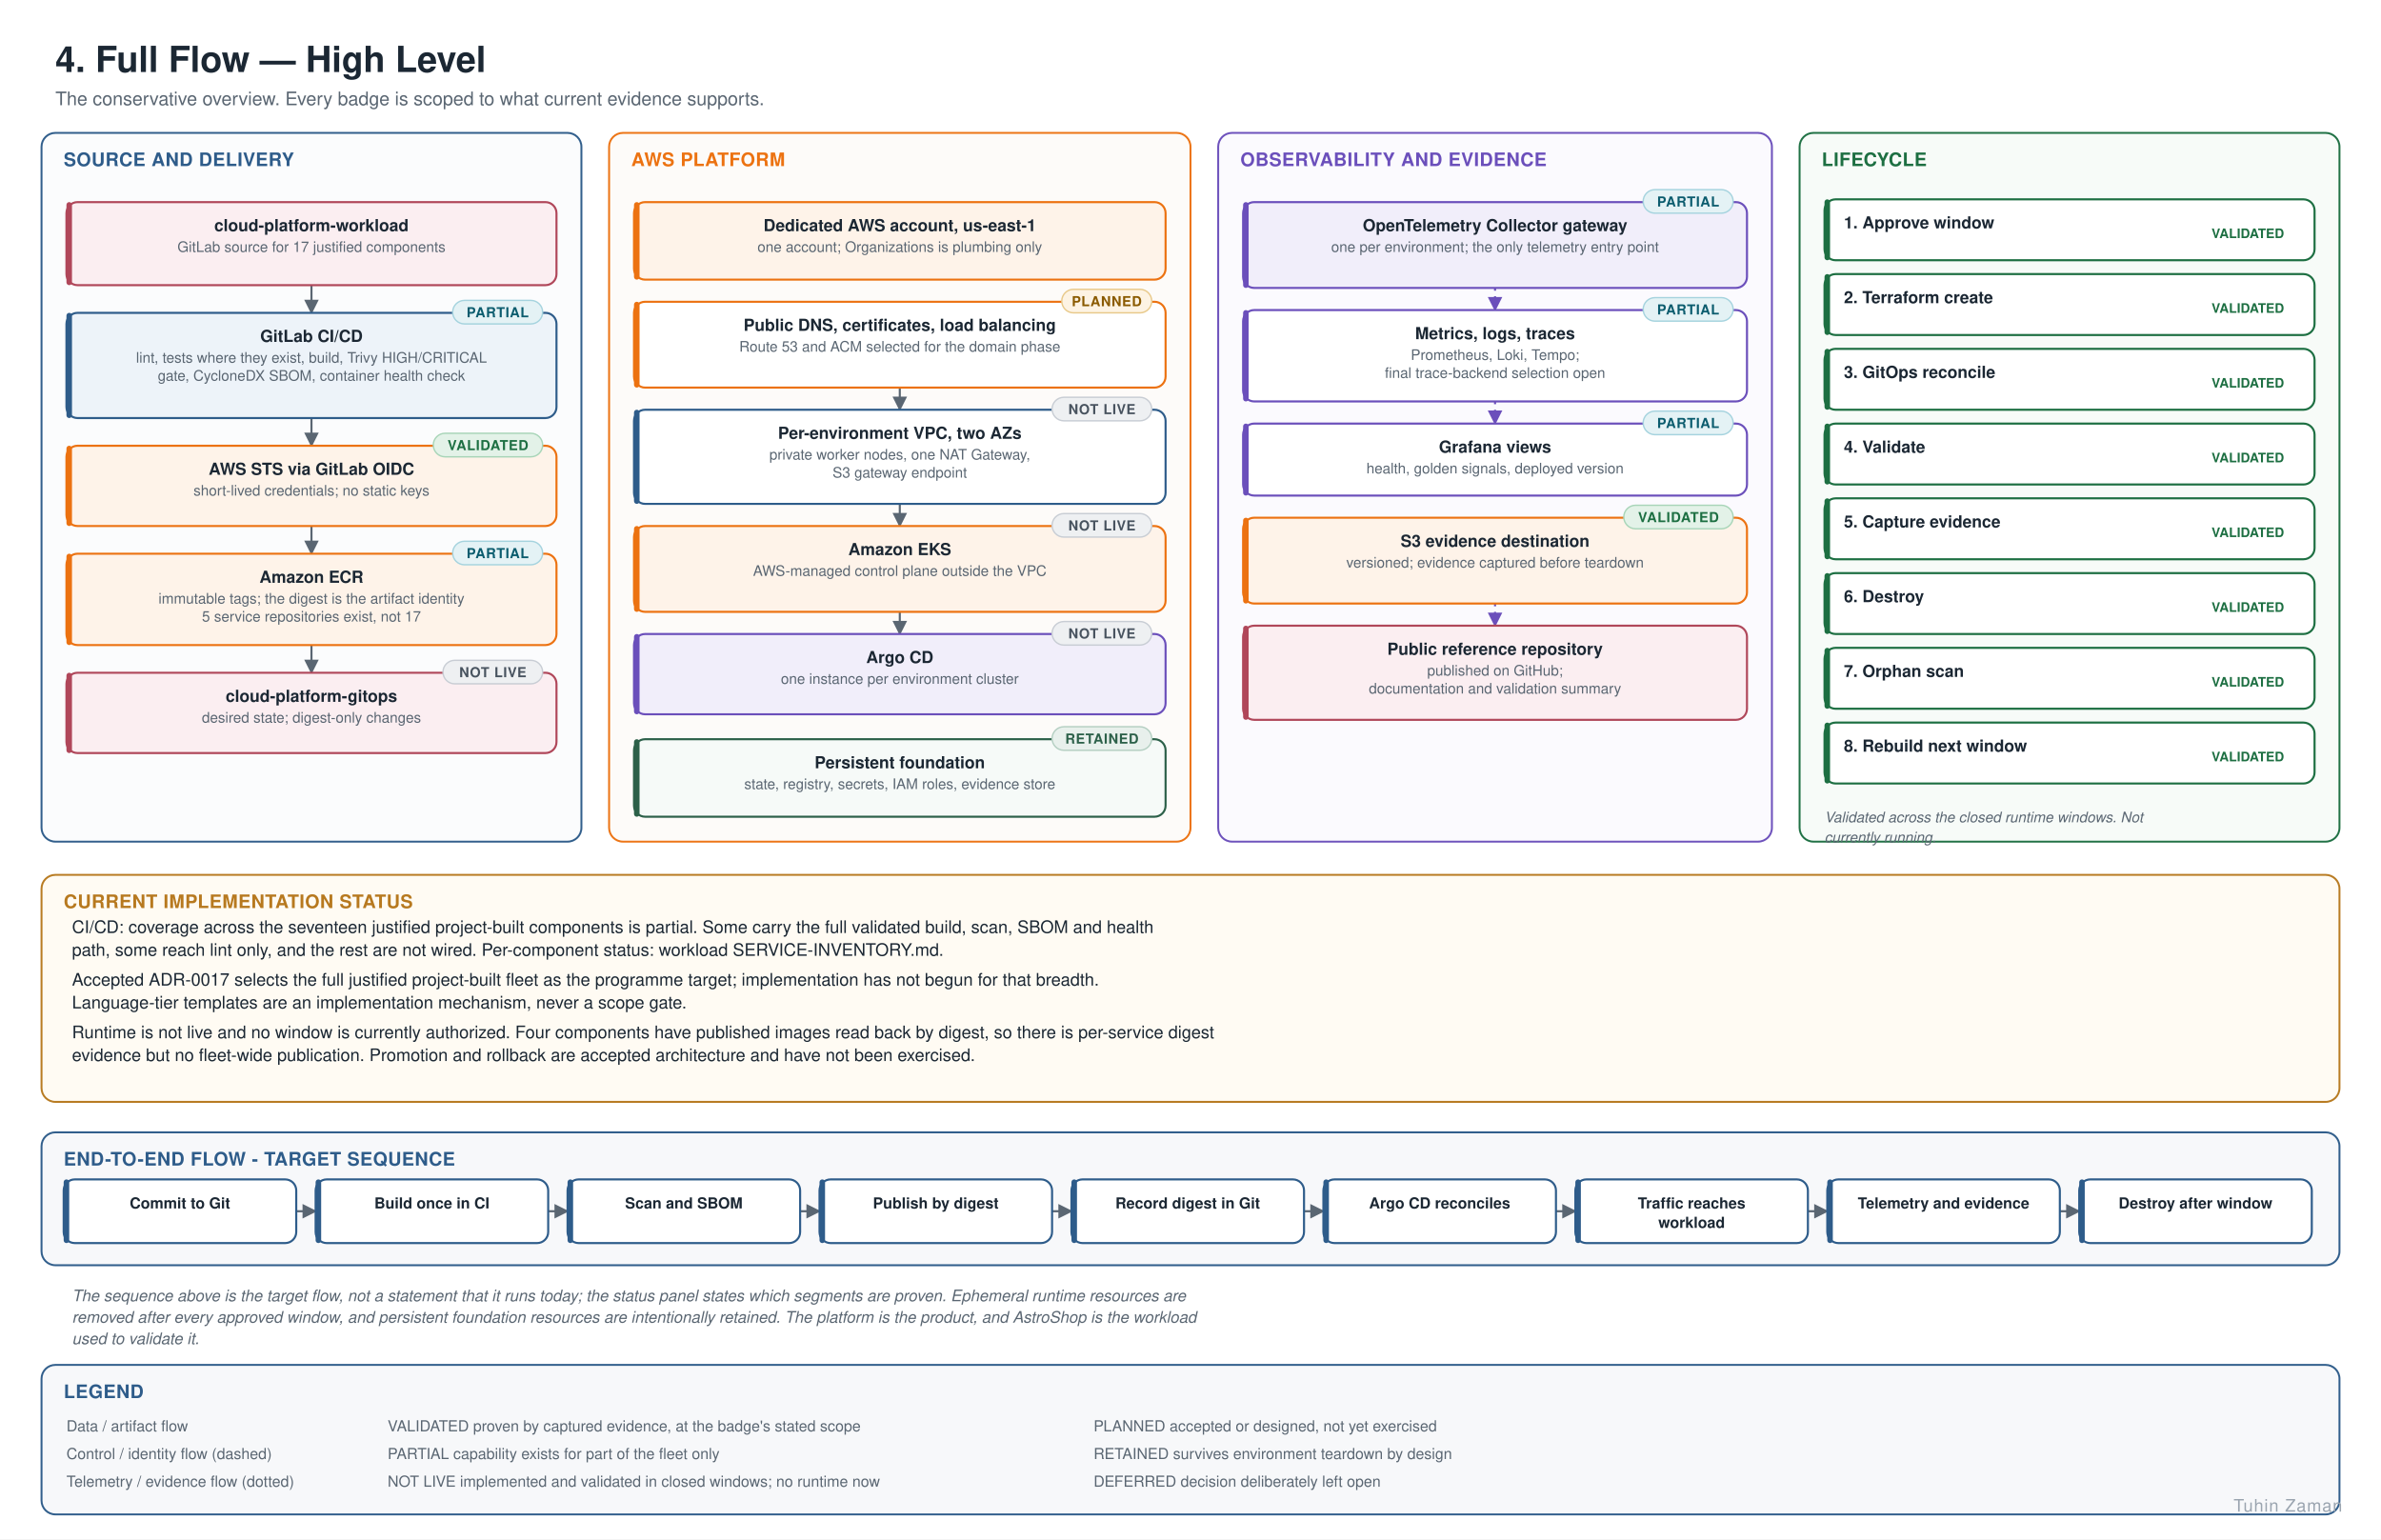
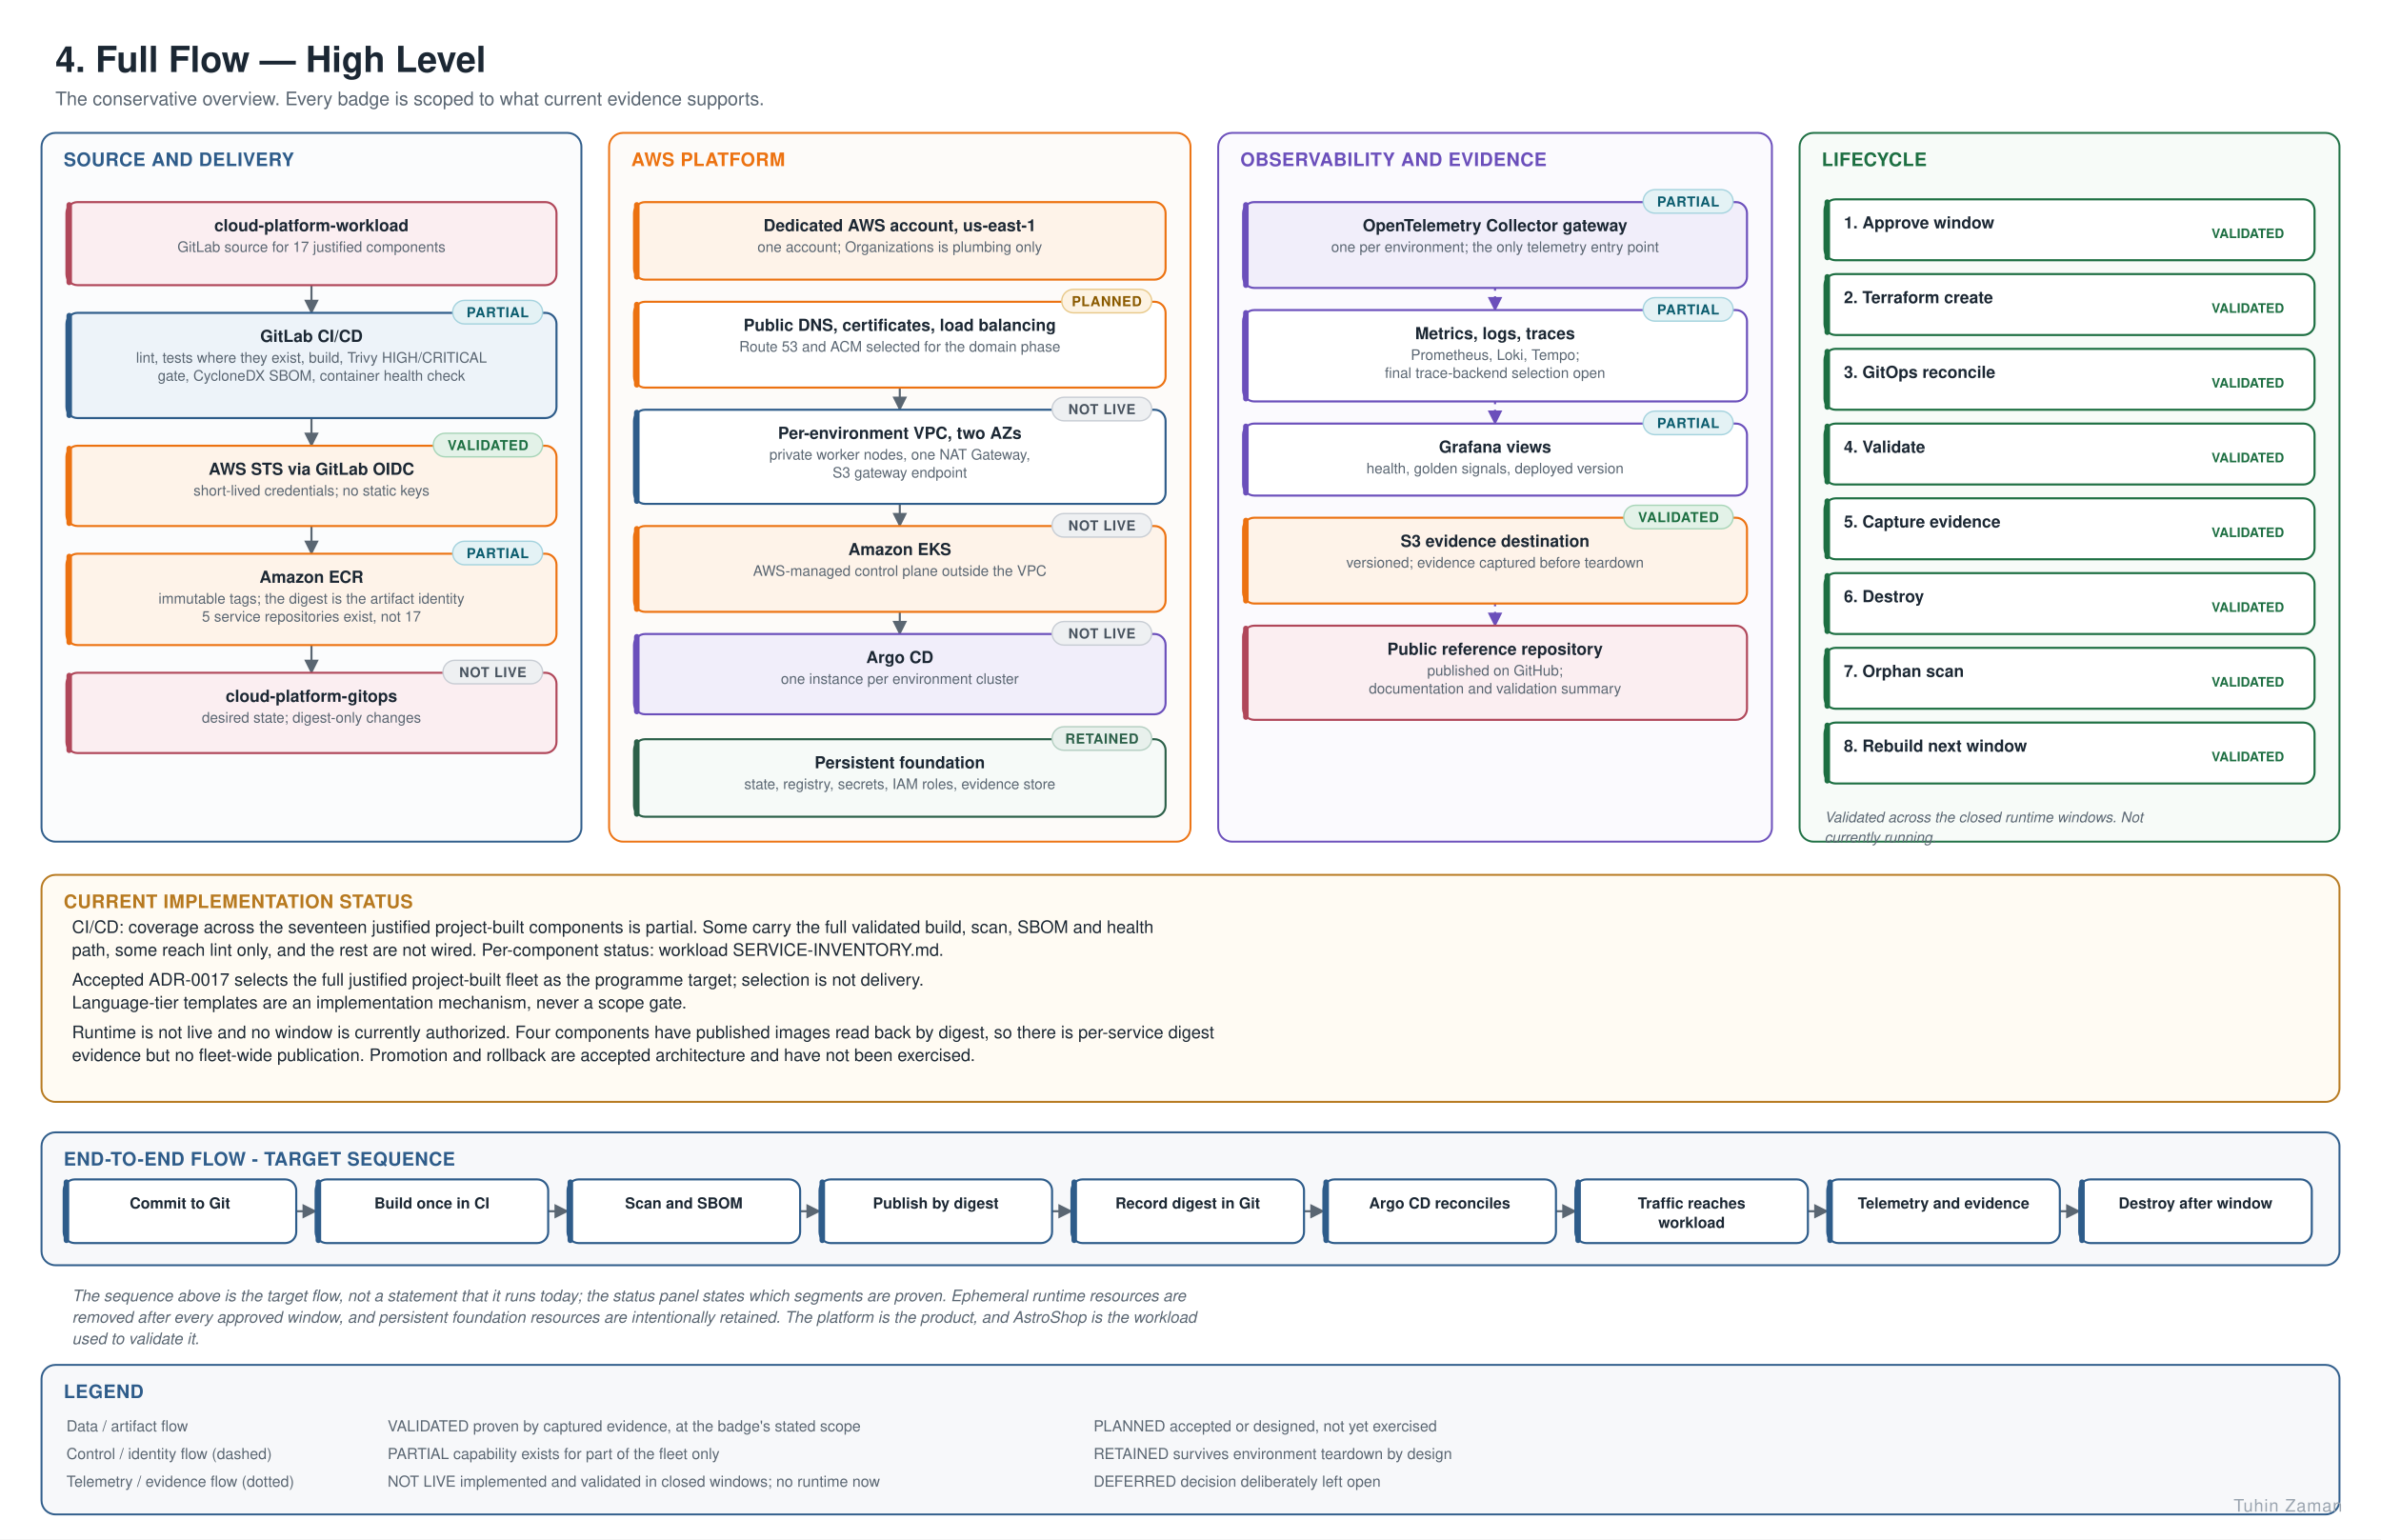
<svg xmlns="http://www.w3.org/2000/svg" width="1720" height="1112" viewBox="0 0 1720 1112" role="img" aria-label="4. Full Flow — High Level">
  <defs>
    <marker id="arw" viewBox="0 0 10 10" refX="9" refY="5" markerWidth="7" markerHeight="7" orient="auto-start-reverse">
      <path d="M 0 0 L 10 5 L 0 10 z" fill="#5A6672" />
    </marker>
    <marker id="arwl" viewBox="0 0 10 10" refX="9" refY="5" markerWidth="7" markerHeight="7" orient="auto-start-reverse">
      <path d="M 0 0 L 10 5 L 0 10 z" fill="#6B4FBB" />
    </marker>
  </defs>
  <rect width="1720" height="1112" fill="#FFFFFF" />
  <text x="40" y="52" font-family="Helvetica Neue, Helvetica, Arial, sans-serif" font-size="26" font-weight="700" fill="#1B2733">4. Full Flow — High Level</text>
  <text x="40" y="76" font-family="Helvetica Neue, Helvetica, Arial, sans-serif" font-size="13.5" fill="#5A6672">The conservative overview. Every badge is scoped to what current evidence supports.</text>
  <rect x="30" y="96" width="390" height="512" rx="10" fill="#FBFCFD" stroke="#2E5C8A" stroke-width="1.4" opacity="0.98" />
  <text x="46" y="120" font-family="Helvetica Neue, Helvetica, Arial, sans-serif" font-size="13.5" font-weight="700" fill="#2E5C8A" letter-spacing="0.3">SOURCE AND DELIVERY</text>
  <rect x="440" y="96" width="420" height="512" rx="10" fill="#FDFBF9" stroke="#EC7211" stroke-width="1.4" opacity="0.98" />
  <text x="456" y="120" font-family="Helvetica Neue, Helvetica, Arial, sans-serif" font-size="13.5" font-weight="700" fill="#EC7211" letter-spacing="0.3">AWS PLATFORM</text>
  <rect x="880" y="96" width="400" height="512" rx="10" fill="#FBFAFE" stroke="#6B4FBB" stroke-width="1.4" opacity="0.98" />
  <text x="896" y="120" font-family="Helvetica Neue, Helvetica, Arial, sans-serif" font-size="13.5" font-weight="700" fill="#6B4FBB" letter-spacing="0.3">OBSERVABILITY AND EVIDENCE</text>
  <rect x="1300" y="96" width="390" height="512" rx="10" fill="#F7FBF8" stroke="#1D6F42" stroke-width="1.4" opacity="0.98" />
  <text x="1316" y="120" font-family="Helvetica Neue, Helvetica, Arial, sans-serif" font-size="13.5" font-weight="700" fill="#1D6F42" letter-spacing="0.3">LIFECYCLE</text>
  <rect x="30" y="632" width="1660" height="164" rx="10" fill="#FFFBF3" stroke="#B7791F" stroke-width="1.4" opacity="0.98" />
  <text x="46" y="656" font-family="Helvetica Neue, Helvetica, Arial, sans-serif" font-size="13.5" font-weight="700" fill="#B7791F" letter-spacing="0.3">CURRENT IMPLEMENTATION STATUS</text>
  <rect x="30" y="818" width="1660" height="96" rx="10" fill="#F7F8FA" stroke="#2E5C8A" stroke-width="1.4" opacity="0.98" />
  <text x="46" y="842" font-family="Helvetica Neue, Helvetica, Arial, sans-serif" font-size="13.5" font-weight="700" fill="#2E5C8A" letter-spacing="0.3">END-TO-END FLOW  -  TARGET SEQUENCE</text>
  <rect x="30" y="986" width="1660" height="108" rx="10" fill="#F7F8FA" stroke="#2E5C8A" stroke-width="1.4" opacity="0.98" />
  <text x="46" y="1010" font-family="Helvetica Neue, Helvetica, Arial, sans-serif" font-size="13.5" font-weight="700" fill="#2E5C8A" letter-spacing="0.3">LEGEND</text>
  <path d="M 225.0 206.0 L 225.0 226.0" fill="none" stroke="#5A6672" stroke-width="1.5" marker-end="url(#arw)" />
  <path d="M 225.0 302.0 L 225.0 322.0" fill="none" stroke="#5A6672" stroke-width="1.5" marker-end="url(#arw)" />
  <path d="M 225.0 380.0 L 225.0 400.0" fill="none" stroke="#5A6672" stroke-width="1.5" marker-end="url(#arw)" />
  <path d="M 225.0 466.0 L 225.0 486.0" fill="none" stroke="#5A6672" stroke-width="1.5" marker-end="url(#arw)" />
  <path d="M 650.0 280.0 L 650.0 296.0" fill="none" stroke="#5A6672" stroke-width="1.5" marker-end="url(#arw)" />
  <path d="M 650.0 364.0 L 650.0 380.0" fill="none" stroke="#5A6672" stroke-width="1.5" marker-end="url(#arw)" />
  <path d="M 650.0 442.0 L 650.0 458.0" fill="none" stroke="#5A6672" stroke-width="1.5" marker-end="url(#arw)" />
  <path d="M 1080.0 208.0 L 1080.0 224.0" fill="none" stroke="#6B4FBB" stroke-width="1.5" stroke-dasharray="2 4" marker-end="url(#arwl)" />
  <path d="M 1080.0 290.0 L 1080.0 306.0" fill="none" stroke="#6B4FBB" stroke-width="1.5" stroke-dasharray="2 4" marker-end="url(#arwl)" />
  <path d="M 1080.0 436.0 L 1080.0 452.0" fill="none" stroke="#6B4FBB" stroke-width="1.5" stroke-dasharray="2 4" marker-end="url(#arwl)" />
  <path d="M 214.0 875.0 L 228.0 875.0" fill="none" stroke="#5A6672" stroke-width="1.5" marker-end="url(#arw)" />
  <path d="M 396.0 875.0 L 410.0 875.0" fill="none" stroke="#5A6672" stroke-width="1.5" marker-end="url(#arw)" />
  <path d="M 578.0 875.0 L 592.0 875.0" fill="none" stroke="#5A6672" stroke-width="1.5" marker-end="url(#arw)" />
  <path d="M 760.0 875.0 L 774.0 875.0" fill="none" stroke="#5A6672" stroke-width="1.5" marker-end="url(#arw)" />
  <path d="M 942.0 875.0 L 956.0 875.0" fill="none" stroke="#5A6672" stroke-width="1.5" marker-end="url(#arw)" />
  <path d="M 1124.0 875.0 L 1138.0 875.0" fill="none" stroke="#5A6672" stroke-width="1.5" marker-end="url(#arw)" />
  <path d="M 1306.0 875.0 L 1320.0 875.0" fill="none" stroke="#5A6672" stroke-width="1.5" marker-end="url(#arw)" />
  <path d="M 1488.0 875.0 L 1502.0 875.0" fill="none" stroke="#5A6672" stroke-width="1.5" marker-end="url(#arw)" />
  <rect x="48" y="146" width="354" height="60" rx="8" fill="#FBEEF1" stroke="#B0475A" stroke-width="1.5" />
  <rect x="48" y="146" width="4" height="60" rx="2" fill="#B0475A" />
  <text x="225.0" y="167" font-family="Helvetica Neue, Helvetica, Arial, sans-serif" font-size="12" font-weight="700" fill="#1B2733" text-anchor="middle">cloud-platform-workload</text>
  <text x="225.0" y="182" font-family="Helvetica Neue, Helvetica, Arial, sans-serif" font-size="10.5" fill="#5A6672" text-anchor="middle">GitLab source for 17 justified components</text>
  <rect x="48" y="226" width="354" height="76" rx="8" fill="#EDF3F9" stroke="#2E5C8A" stroke-width="1.5" />
  <rect x="48" y="226" width="4" height="76" rx="2" fill="#2E5C8A" />
  <text x="225.0" y="247" font-family="Helvetica Neue, Helvetica, Arial, sans-serif" font-size="12" font-weight="700" fill="#1B2733" text-anchor="middle">GitLab CI/CD</text>
  <text x="225.0" y="262" font-family="Helvetica Neue, Helvetica, Arial, sans-serif" font-size="10.5" fill="#5A6672" text-anchor="middle">lint, tests where they exist, build, Trivy HIGH/CRITICAL</text>
  <text x="225.0" y="275" font-family="Helvetica Neue, Helvetica, Arial, sans-serif" font-size="10.5" fill="#5A6672" text-anchor="middle">gate, CycloneDX SBOM, container health check</text>
  <g>
    <rect x="327.0" y="217.0" width="65.0" height="17" rx="8.5" fill="#E4F2F5" stroke="#A5D3DE" stroke-width="1" />
    <text x="359.5" y="229.2" font-family="Helvetica Neue, Helvetica, Arial, sans-serif" font-size="10" font-weight="700" fill="#0B5C6E" text-anchor="middle" letter-spacing="0.4">PARTIAL</text>
  </g>
  <rect x="48" y="322" width="354" height="58" rx="8" fill="#FEF3E9" stroke="#EC7211" stroke-width="1.5" />
  <rect x="48" y="322" width="4" height="58" rx="2" fill="#EC7211" />
  <text x="225.0" y="343" font-family="Helvetica Neue, Helvetica, Arial, sans-serif" font-size="12" font-weight="700" fill="#1B2733" text-anchor="middle">AWS STS via GitLab OIDC</text>
  <text x="225.0" y="358" font-family="Helvetica Neue, Helvetica, Arial, sans-serif" font-size="10.5" fill="#5A6672" text-anchor="middle">short-lived credentials; no static keys</text>
  <g>
    <rect x="313.0" y="313.0" width="79.0" height="17" rx="8.5" fill="#E3F2E8" stroke="#A8D5B8" stroke-width="1" />
    <text x="352.5" y="325.2" font-family="Helvetica Neue, Helvetica, Arial, sans-serif" font-size="10" font-weight="700" fill="#1D6F42" text-anchor="middle" letter-spacing="0.4">VALIDATED</text>
  </g>
  <rect x="48" y="400" width="354" height="66" rx="8" fill="#FEF3E9" stroke="#EC7211" stroke-width="1.5" />
  <rect x="48" y="400" width="4" height="66" rx="2" fill="#EC7211" />
  <text x="225.0" y="421" font-family="Helvetica Neue, Helvetica, Arial, sans-serif" font-size="12" font-weight="700" fill="#1B2733" text-anchor="middle">Amazon ECR</text>
  <text x="225.0" y="436" font-family="Helvetica Neue, Helvetica, Arial, sans-serif" font-size="10.5" fill="#5A6672" text-anchor="middle">immutable tags; the digest is the artifact identity</text>
  <text x="225.0" y="449" font-family="Helvetica Neue, Helvetica, Arial, sans-serif" font-size="10.5" fill="#5A6672" text-anchor="middle">5 service repositories exist, not 17</text>
  <g>
    <rect x="327.0" y="391.0" width="65.0" height="17" rx="8.5" fill="#E4F2F5" stroke="#A5D3DE" stroke-width="1" />
    <text x="359.5" y="403.2" font-family="Helvetica Neue, Helvetica, Arial, sans-serif" font-size="10" font-weight="700" fill="#0B5C6E" text-anchor="middle" letter-spacing="0.4">PARTIAL</text>
  </g>
  <rect x="48" y="486" width="354" height="58" rx="8" fill="#FBEEF1" stroke="#B0475A" stroke-width="1.5" />
  <rect x="48" y="486" width="4" height="58" rx="2" fill="#B0475A" />
  <text x="225.0" y="507" font-family="Helvetica Neue, Helvetica, Arial, sans-serif" font-size="12" font-weight="700" fill="#1B2733" text-anchor="middle">cloud-platform-gitops</text>
  <text x="225.0" y="522" font-family="Helvetica Neue, Helvetica, Arial, sans-serif" font-size="10.5" fill="#5A6672" text-anchor="middle">desired state; digest-only changes</text>
  <g>
    <rect x="320.0" y="477.0" width="72.0" height="17" rx="8.5" fill="#EEF0F2" stroke="#C8CDD4" stroke-width="1" />
    <text x="356.0" y="489.2" font-family="Helvetica Neue, Helvetica, Arial, sans-serif" font-size="10" font-weight="700" fill="#48535F" text-anchor="middle" letter-spacing="0.4">NOT LIVE</text>
  </g>
  <rect x="458" y="146" width="384" height="56" rx="8" fill="#FEF3E9" stroke="#EC7211" stroke-width="1.5" />
  <rect x="458" y="146" width="4" height="56" rx="2" fill="#EC7211" />
  <text x="650.0" y="167" font-family="Helvetica Neue, Helvetica, Arial, sans-serif" font-size="12" font-weight="700" fill="#1B2733" text-anchor="middle">Dedicated AWS account, us-east-1</text>
  <text x="650.0" y="182" font-family="Helvetica Neue, Helvetica, Arial, sans-serif" font-size="10.5" fill="#5A6672" text-anchor="middle">one account; Organizations is plumbing only</text>
  <rect x="458" y="218" width="384" height="62" rx="8" fill="#FFFFFF" stroke="#EC7211" stroke-width="1.5" />
  <rect x="458" y="218" width="4" height="62" rx="2" fill="#EC7211" />
  <text x="650.0" y="239" font-family="Helvetica Neue, Helvetica, Arial, sans-serif" font-size="12" font-weight="700" fill="#1B2733" text-anchor="middle">Public DNS, certificates, load balancing</text>
  <text x="650.0" y="254" font-family="Helvetica Neue, Helvetica, Arial, sans-serif" font-size="10.5" fill="#5A6672" text-anchor="middle">Route 53 and ACM selected for the domain phase</text>
  <g>
    <rect x="767.0" y="209.0" width="65.0" height="17" rx="8.5" fill="#FDF3E3" stroke="#E8C98A" stroke-width="1" />
    <text x="799.5" y="221.2" font-family="Helvetica Neue, Helvetica, Arial, sans-serif" font-size="10" font-weight="700" fill="#8A5A00" text-anchor="middle" letter-spacing="0.4">PLANNED</text>
  </g>
  <rect x="458" y="296" width="384" height="68" rx="8" fill="#FFFFFF" stroke="#2E5C8A" stroke-width="1.5" />
  <rect x="458" y="296" width="4" height="68" rx="2" fill="#2E5C8A" />
  <text x="650.0" y="317" font-family="Helvetica Neue, Helvetica, Arial, sans-serif" font-size="12" font-weight="700" fill="#1B2733" text-anchor="middle">Per-environment VPC, two AZs</text>
  <text x="650.0" y="332" font-family="Helvetica Neue, Helvetica, Arial, sans-serif" font-size="10.5" fill="#5A6672" text-anchor="middle">private worker nodes, one NAT Gateway,</text>
  <text x="650.0" y="345" font-family="Helvetica Neue, Helvetica, Arial, sans-serif" font-size="10.5" fill="#5A6672" text-anchor="middle">S3 gateway endpoint</text>
  <g>
    <rect x="760.0" y="287.0" width="72.0" height="17" rx="8.5" fill="#EEF0F2" stroke="#C8CDD4" stroke-width="1" />
    <text x="796.0" y="299.2" font-family="Helvetica Neue, Helvetica, Arial, sans-serif" font-size="10" font-weight="700" fill="#48535F" text-anchor="middle" letter-spacing="0.4">NOT LIVE</text>
  </g>
  <rect x="458" y="380" width="384" height="62" rx="8" fill="#FEF3E9" stroke="#EC7211" stroke-width="1.5" />
  <rect x="458" y="380" width="4" height="62" rx="2" fill="#EC7211" />
  <text x="650.0" y="401" font-family="Helvetica Neue, Helvetica, Arial, sans-serif" font-size="12" font-weight="700" fill="#1B2733" text-anchor="middle">Amazon EKS</text>
  <text x="650.0" y="416" font-family="Helvetica Neue, Helvetica, Arial, sans-serif" font-size="10.5" fill="#5A6672" text-anchor="middle">AWS-managed control plane outside the VPC</text>
  <g>
    <rect x="760.0" y="371.0" width="72.0" height="17" rx="8.5" fill="#EEF0F2" stroke="#C8CDD4" stroke-width="1" />
    <text x="796.0" y="383.2" font-family="Helvetica Neue, Helvetica, Arial, sans-serif" font-size="10" font-weight="700" fill="#48535F" text-anchor="middle" letter-spacing="0.4">NOT LIVE</text>
  </g>
  <rect x="458" y="458" width="384" height="58" rx="8" fill="#F1EEFA" stroke="#6B4FBB" stroke-width="1.5" />
  <rect x="458" y="458" width="4" height="58" rx="2" fill="#6B4FBB" />
  <text x="650.0" y="479" font-family="Helvetica Neue, Helvetica, Arial, sans-serif" font-size="12" font-weight="700" fill="#1B2733" text-anchor="middle">Argo CD</text>
  <text x="650.0" y="494" font-family="Helvetica Neue, Helvetica, Arial, sans-serif" font-size="10.5" fill="#5A6672" text-anchor="middle">one instance per environment cluster</text>
  <g>
    <rect x="760.0" y="449.0" width="72.0" height="17" rx="8.5" fill="#EEF0F2" stroke="#C8CDD4" stroke-width="1" />
    <text x="796.0" y="461.2" font-family="Helvetica Neue, Helvetica, Arial, sans-serif" font-size="10" font-weight="700" fill="#48535F" text-anchor="middle" letter-spacing="0.4">NOT LIVE</text>
  </g>
  <rect x="458" y="534" width="384" height="56" rx="8" fill="#F6FAF8" stroke="#2C6049" stroke-width="1.5" />
  <rect x="458" y="534" width="4" height="56" rx="2" fill="#2C6049" />
  <text x="650.0" y="555" font-family="Helvetica Neue, Helvetica, Arial, sans-serif" font-size="12" font-weight="700" fill="#1B2733" text-anchor="middle">Persistent foundation</text>
  <text x="650.0" y="570" font-family="Helvetica Neue, Helvetica, Arial, sans-serif" font-size="10.5" fill="#5A6672" text-anchor="middle">state, registry, secrets, IAM roles, evidence store</text>
  <g>
    <rect x="760.0" y="525.0" width="72.0" height="17" rx="8.5" fill="#E8F0EC" stroke="#B4CFC2" stroke-width="1" />
    <text x="796.0" y="537.2" font-family="Helvetica Neue, Helvetica, Arial, sans-serif" font-size="10" font-weight="700" fill="#2C6049" text-anchor="middle" letter-spacing="0.4">RETAINED</text>
  </g>
  <rect x="898" y="146" width="364" height="62" rx="8" fill="#F1EEFA" stroke="#6B4FBB" stroke-width="1.5" />
  <rect x="898" y="146" width="4" height="62" rx="2" fill="#6B4FBB" />
  <text x="1080.0" y="167" font-family="Helvetica Neue, Helvetica, Arial, sans-serif" font-size="12" font-weight="700" fill="#1B2733" text-anchor="middle">OpenTelemetry Collector gateway</text>
  <text x="1080.0" y="182" font-family="Helvetica Neue, Helvetica, Arial, sans-serif" font-size="10.5" fill="#5A6672" text-anchor="middle">one per environment; the only telemetry entry point</text>
  <g>
    <rect x="1187.0" y="137.0" width="65.0" height="17" rx="8.5" fill="#E4F2F5" stroke="#A5D3DE" stroke-width="1" />
    <text x="1219.5" y="149.2" font-family="Helvetica Neue, Helvetica, Arial, sans-serif" font-size="10" font-weight="700" fill="#0B5C6E" text-anchor="middle" letter-spacing="0.4">PARTIAL</text>
  </g>
  <rect x="898" y="224" width="364" height="66" rx="8" fill="#FFFFFF" stroke="#6B4FBB" stroke-width="1.5" />
  <rect x="898" y="224" width="4" height="66" rx="2" fill="#6B4FBB" />
  <text x="1080.0" y="245" font-family="Helvetica Neue, Helvetica, Arial, sans-serif" font-size="12" font-weight="700" fill="#1B2733" text-anchor="middle">Metrics, logs, traces</text>
  <text x="1080.0" y="260" font-family="Helvetica Neue, Helvetica, Arial, sans-serif" font-size="10.5" fill="#5A6672" text-anchor="middle">Prometheus, Loki, Tempo;</text>
  <text x="1080.0" y="273" font-family="Helvetica Neue, Helvetica, Arial, sans-serif" font-size="10.5" fill="#5A6672" text-anchor="middle">final trace-backend selection open</text>
  <g>
    <rect x="1187.0" y="215.0" width="65.0" height="17" rx="8.5" fill="#E4F2F5" stroke="#A5D3DE" stroke-width="1" />
    <text x="1219.5" y="227.2" font-family="Helvetica Neue, Helvetica, Arial, sans-serif" font-size="10" font-weight="700" fill="#0B5C6E" text-anchor="middle" letter-spacing="0.4">PARTIAL</text>
  </g>
  <rect x="898" y="306" width="364" height="52" rx="8" fill="#FFFFFF" stroke="#6B4FBB" stroke-width="1.5" />
  <rect x="898" y="306" width="4" height="52" rx="2" fill="#6B4FBB" />
  <text x="1080.0" y="327" font-family="Helvetica Neue, Helvetica, Arial, sans-serif" font-size="12" font-weight="700" fill="#1B2733" text-anchor="middle">Grafana views</text>
  <text x="1080.0" y="342" font-family="Helvetica Neue, Helvetica, Arial, sans-serif" font-size="10.5" fill="#5A6672" text-anchor="middle">health, golden signals, deployed version</text>
  <g>
    <rect x="1187.0" y="297.0" width="65.0" height="17" rx="8.5" fill="#E4F2F5" stroke="#A5D3DE" stroke-width="1" />
    <text x="1219.5" y="309.2" font-family="Helvetica Neue, Helvetica, Arial, sans-serif" font-size="10" font-weight="700" fill="#0B5C6E" text-anchor="middle" letter-spacing="0.4">PARTIAL</text>
  </g>
  <rect x="898" y="374" width="364" height="62" rx="8" fill="#FEF3E9" stroke="#EC7211" stroke-width="1.5" />
  <rect x="898" y="374" width="4" height="62" rx="2" fill="#EC7211" />
  <text x="1080.0" y="395" font-family="Helvetica Neue, Helvetica, Arial, sans-serif" font-size="12" font-weight="700" fill="#1B2733" text-anchor="middle">S3 evidence destination</text>
  <text x="1080.0" y="410" font-family="Helvetica Neue, Helvetica, Arial, sans-serif" font-size="10.5" fill="#5A6672" text-anchor="middle">versioned; evidence captured before teardown</text>
  <g>
    <rect x="1173.0" y="365.0" width="79.0" height="17" rx="8.5" fill="#E3F2E8" stroke="#A8D5B8" stroke-width="1" />
    <text x="1212.5" y="377.2" font-family="Helvetica Neue, Helvetica, Arial, sans-serif" font-size="10" font-weight="700" fill="#1D6F42" text-anchor="middle" letter-spacing="0.4">VALIDATED</text>
  </g>
  <rect x="898" y="452" width="364" height="68" rx="8" fill="#FBEEF1" stroke="#B0475A" stroke-width="1.5" />
  <rect x="898" y="452" width="4" height="68" rx="2" fill="#B0475A" />
  <text x="1080.0" y="473" font-family="Helvetica Neue, Helvetica, Arial, sans-serif" font-size="12" font-weight="700" fill="#1B2733" text-anchor="middle">Public reference repository</text>
  <text x="1080.0" y="488" font-family="Helvetica Neue, Helvetica, Arial, sans-serif" font-size="10.5" fill="#5A6672" text-anchor="middle">published on GitHub;</text>
  <text x="1080.0" y="501" font-family="Helvetica Neue, Helvetica, Arial, sans-serif" font-size="10.5" fill="#5A6672" text-anchor="middle">documentation and validation summary</text>
  <rect x="1318" y="144" width="354" height="44" rx="8" fill="#FFFFFF" stroke="#1D6F42" stroke-width="1.5" />
  <rect x="1318" y="144" width="4" height="44" rx="2" fill="#1D6F42" />
  <text x="1332.0" y="165" font-family="Helvetica Neue, Helvetica, Arial, sans-serif" font-size="12" font-weight="700" fill="#1B2733" text-anchor="start">1. Approve window</text>
  <rect x="1318" y="198" width="354" height="44" rx="8" fill="#FFFFFF" stroke="#1D6F42" stroke-width="1.5" />
  <rect x="1318" y="198" width="4" height="44" rx="2" fill="#1D6F42" />
  <text x="1332.0" y="219" font-family="Helvetica Neue, Helvetica, Arial, sans-serif" font-size="12" font-weight="700" fill="#1B2733" text-anchor="start">2. Terraform create</text>
  <rect x="1318" y="252" width="354" height="44" rx="8" fill="#FFFFFF" stroke="#1D6F42" stroke-width="1.5" />
  <rect x="1318" y="252" width="4" height="44" rx="2" fill="#1D6F42" />
  <text x="1332.0" y="273" font-family="Helvetica Neue, Helvetica, Arial, sans-serif" font-size="12" font-weight="700" fill="#1B2733" text-anchor="start">3. GitOps reconcile</text>
  <rect x="1318" y="306" width="354" height="44" rx="8" fill="#FFFFFF" stroke="#1D6F42" stroke-width="1.5" />
  <rect x="1318" y="306" width="4" height="44" rx="2" fill="#1D6F42" />
  <text x="1332.0" y="327" font-family="Helvetica Neue, Helvetica, Arial, sans-serif" font-size="12" font-weight="700" fill="#1B2733" text-anchor="start">4. Validate</text>
  <rect x="1318" y="360" width="354" height="44" rx="8" fill="#FFFFFF" stroke="#1D6F42" stroke-width="1.5" />
  <rect x="1318" y="360" width="4" height="44" rx="2" fill="#1D6F42" />
  <text x="1332.0" y="381" font-family="Helvetica Neue, Helvetica, Arial, sans-serif" font-size="12" font-weight="700" fill="#1B2733" text-anchor="start">5. Capture evidence</text>
  <rect x="1318" y="414" width="354" height="44" rx="8" fill="#FFFFFF" stroke="#1D6F42" stroke-width="1.5" />
  <rect x="1318" y="414" width="4" height="44" rx="2" fill="#1D6F42" />
  <text x="1332.0" y="435" font-family="Helvetica Neue, Helvetica, Arial, sans-serif" font-size="12" font-weight="700" fill="#1B2733" text-anchor="start">6. Destroy</text>
  <rect x="1318" y="468" width="354" height="44" rx="8" fill="#FFFFFF" stroke="#1D6F42" stroke-width="1.5" />
  <rect x="1318" y="468" width="4" height="44" rx="2" fill="#1D6F42" />
  <text x="1332.0" y="489" font-family="Helvetica Neue, Helvetica, Arial, sans-serif" font-size="12" font-weight="700" fill="#1B2733" text-anchor="start">7. Orphan scan</text>
  <rect x="1318" y="522" width="354" height="44" rx="8" fill="#FFFFFF" stroke="#1D6F42" stroke-width="1.5" />
  <rect x="1318" y="522" width="4" height="44" rx="2" fill="#1D6F42" />
  <text x="1332.0" y="543" font-family="Helvetica Neue, Helvetica, Arial, sans-serif" font-size="12" font-weight="700" fill="#1B2733" text-anchor="start">8. Rebuild next window</text>
  <rect x="46" y="852" width="168" height="46" rx="8" fill="#FFFFFF" stroke="#2E5C8A" stroke-width="1.5" />
  <rect x="46" y="852" width="4" height="46" rx="2" fill="#2E5C8A" />
  <text x="130.0" y="873" font-family="Helvetica Neue, Helvetica, Arial, sans-serif" font-size="11" font-weight="700" fill="#1B2733" text-anchor="middle">Commit to Git</text>
  <rect x="228" y="852" width="168" height="46" rx="8" fill="#FFFFFF" stroke="#2E5C8A" stroke-width="1.5" />
  <rect x="228" y="852" width="4" height="46" rx="2" fill="#2E5C8A" />
  <text x="312.0" y="873" font-family="Helvetica Neue, Helvetica, Arial, sans-serif" font-size="11" font-weight="700" fill="#1B2733" text-anchor="middle">Build once in CI</text>
  <rect x="410" y="852" width="168" height="46" rx="8" fill="#FFFFFF" stroke="#2E5C8A" stroke-width="1.5" />
  <rect x="410" y="852" width="4" height="46" rx="2" fill="#2E5C8A" />
  <text x="494.0" y="873" font-family="Helvetica Neue, Helvetica, Arial, sans-serif" font-size="11" font-weight="700" fill="#1B2733" text-anchor="middle">Scan and SBOM</text>
  <rect x="592" y="852" width="168" height="46" rx="8" fill="#FFFFFF" stroke="#2E5C8A" stroke-width="1.5" />
  <rect x="592" y="852" width="4" height="46" rx="2" fill="#2E5C8A" />
  <text x="676.0" y="873" font-family="Helvetica Neue, Helvetica, Arial, sans-serif" font-size="11" font-weight="700" fill="#1B2733" text-anchor="middle">Publish by digest</text>
  <rect x="774" y="852" width="168" height="46" rx="8" fill="#FFFFFF" stroke="#2E5C8A" stroke-width="1.5" />
  <rect x="774" y="852" width="4" height="46" rx="2" fill="#2E5C8A" />
  <text x="858.0" y="873" font-family="Helvetica Neue, Helvetica, Arial, sans-serif" font-size="11" font-weight="700" fill="#1B2733" text-anchor="middle">Record digest in Git</text>
  <rect x="956" y="852" width="168" height="46" rx="8" fill="#FFFFFF" stroke="#2E5C8A" stroke-width="1.5" />
  <rect x="956" y="852" width="4" height="46" rx="2" fill="#2E5C8A" />
  <text x="1040.0" y="873" font-family="Helvetica Neue, Helvetica, Arial, sans-serif" font-size="11" font-weight="700" fill="#1B2733" text-anchor="middle">Argo CD reconciles</text>
  <rect x="1138" y="852" width="168" height="46" rx="8" fill="#FFFFFF" stroke="#2E5C8A" stroke-width="1.5" />
  <rect x="1138" y="852" width="4" height="46" rx="2" fill="#2E5C8A" />
  <text x="1222.0" y="873" font-family="Helvetica Neue, Helvetica, Arial, sans-serif" font-size="11" font-weight="700" fill="#1B2733" text-anchor="middle">Traffic reaches</text>
  <text x="1222.0" y="887" font-family="Helvetica Neue, Helvetica, Arial, sans-serif" font-size="11" font-weight="700" fill="#1B2733" text-anchor="middle">workload</text>
  <rect x="1320" y="852" width="168" height="46" rx="8" fill="#FFFFFF" stroke="#2E5C8A" stroke-width="1.5" />
  <rect x="1320" y="852" width="4" height="46" rx="2" fill="#2E5C8A" />
  <text x="1404.0" y="873" font-family="Helvetica Neue, Helvetica, Arial, sans-serif" font-size="11" font-weight="700" fill="#1B2733" text-anchor="middle">Telemetry and evidence</text>
  <rect x="1502" y="852" width="168" height="46" rx="8" fill="#FFFFFF" stroke="#2E5C8A" stroke-width="1.5" />
  <rect x="1502" y="852" width="4" height="46" rx="2" fill="#2E5C8A" />
  <text x="1586.0" y="873" font-family="Helvetica Neue, Helvetica, Arial, sans-serif" font-size="11" font-weight="700" fill="#1B2733" text-anchor="middle">Destroy after window</text>
  <text x="1650" y="172" font-family="Helvetica Neue, Helvetica, Arial, sans-serif" font-size="9.5" font-weight="700" fill="#1D6F42" text-anchor="end">VALIDATED</text>
  <text x="1650" y="226" font-family="Helvetica Neue, Helvetica, Arial, sans-serif" font-size="9.5" font-weight="700" fill="#1D6F42" text-anchor="end">VALIDATED</text>
  <text x="1650" y="280" font-family="Helvetica Neue, Helvetica, Arial, sans-serif" font-size="9.5" font-weight="700" fill="#1D6F42" text-anchor="end">VALIDATED</text>
  <text x="1650" y="334" font-family="Helvetica Neue, Helvetica, Arial, sans-serif" font-size="9.5" font-weight="700" fill="#1D6F42" text-anchor="end">VALIDATED</text>
  <text x="1650" y="388" font-family="Helvetica Neue, Helvetica, Arial, sans-serif" font-size="9.5" font-weight="700" fill="#1D6F42" text-anchor="end">VALIDATED</text>
  <text x="1650" y="442" font-family="Helvetica Neue, Helvetica, Arial, sans-serif" font-size="9.5" font-weight="700" fill="#1D6F42" text-anchor="end">VALIDATED</text>
  <text x="1650" y="496" font-family="Helvetica Neue, Helvetica, Arial, sans-serif" font-size="9.5" font-weight="700" fill="#1D6F42" text-anchor="end">VALIDATED</text>
  <text x="1650" y="550" font-family="Helvetica Neue, Helvetica, Arial, sans-serif" font-size="9.5" font-weight="700" fill="#1D6F42" text-anchor="end">VALIDATED</text>
  <text x="1318" y="594" font-family="Helvetica Neue, Helvetica, Arial, sans-serif" font-size="10.5" font-weight="400" fill="#5A6672" text-anchor="start" font-style="italic">Validated across the closed runtime windows. Not</text>
  <text x="1318" y="608.5" font-family="Helvetica Neue, Helvetica, Arial, sans-serif" font-size="10.5" font-weight="400" fill="#5A6672" text-anchor="start" font-style="italic">currently running.</text>
  <text x="52" y="674" font-family="Helvetica Neue, Helvetica, Arial, sans-serif" font-size="12.5" font-weight="400" fill="#1B2733" text-anchor="start">CI/CD: coverage across the seventeen justified project-built components is partial. Some carry the full validated build, scan, SBOM and health</text>
  <text x="52" y="690.5" font-family="Helvetica Neue, Helvetica, Arial, sans-serif" font-size="12.5" font-weight="400" fill="#1B2733" text-anchor="start">path, some reach lint only, and the rest are not wired. Per-component status: workload SERVICE-INVENTORY.md.</text>
-   <text x="52" y="712" font-family="Helvetica Neue, Helvetica, Arial, sans-serif" font-size="12.5" font-weight="400" fill="#1B2733" text-anchor="start">Accepted ADR-0017 selects the full justified project-built fleet as the programme target; implementation has not begun for that breadth.</text>
+   <text x="52" y="712" font-family="Helvetica Neue, Helvetica, Arial, sans-serif" font-size="12.5" font-weight="400" fill="#1B2733" text-anchor="start">Accepted ADR-0017 selects the full justified project-built fleet as the programme target; selection is not delivery.</text>
  <text x="52" y="728.5" font-family="Helvetica Neue, Helvetica, Arial, sans-serif" font-size="12.5" font-weight="400" fill="#1B2733" text-anchor="start">Language-tier templates are an implementation mechanism, never a scope gate.</text>
  <text x="52" y="750" font-family="Helvetica Neue, Helvetica, Arial, sans-serif" font-size="12.5" font-weight="400" fill="#1B2733" text-anchor="start">Runtime is not live and no window is currently authorized. Four components have published images read back by digest, so there is per-service digest</text>
  <text x="52" y="766.5" font-family="Helvetica Neue, Helvetica, Arial, sans-serif" font-size="12.5" font-weight="400" fill="#1B2733" text-anchor="start">evidence but no fleet-wide publication. Promotion and rollback are accepted architecture and have not been exercised.</text>
  <text x="52" y="940" font-family="Helvetica Neue, Helvetica, Arial, sans-serif" font-size="11.5" font-weight="400" fill="#5A6672" text-anchor="start" font-style="italic">The sequence above is the target flow, not a statement that it runs today; the status panel states which segments are proven. Ephemeral runtime resources are</text>
  <text x="52" y="955.5" font-family="Helvetica Neue, Helvetica, Arial, sans-serif" font-size="11.5" font-weight="400" fill="#5A6672" text-anchor="start" font-style="italic">removed after every approved window, and persistent foundation resources are intentionally retained. The platform is the product, and AstroShop is the workload</text>
  <text x="52" y="971.0" font-family="Helvetica Neue, Helvetica, Arial, sans-serif" font-size="11.5" font-weight="400" fill="#5A6672" text-anchor="start" font-style="italic">used to validate it.</text>
  <text x="48" y="1034" font-family="Helvetica Neue, Helvetica, Arial, sans-serif" font-size="11" font-weight="400" fill="#5A6672" text-anchor="start">Data / artifact flow</text>
  <text x="48" y="1054" font-family="Helvetica Neue, Helvetica, Arial, sans-serif" font-size="11" font-weight="400" fill="#5A6672" text-anchor="start">Control / identity flow (dashed)</text>
  <text x="48" y="1074" font-family="Helvetica Neue, Helvetica, Arial, sans-serif" font-size="11" font-weight="400" fill="#5A6672" text-anchor="start">Telemetry / evidence flow (dotted)</text>
  <text x="280" y="1034" font-family="Helvetica Neue, Helvetica, Arial, sans-serif" font-size="11" font-weight="400" fill="#5A6672" text-anchor="start">VALIDATED proven by captured evidence, at the badge's stated scope</text>
  <text x="280" y="1054" font-family="Helvetica Neue, Helvetica, Arial, sans-serif" font-size="11" font-weight="400" fill="#5A6672" text-anchor="start">PARTIAL capability exists for part of the fleet only</text>
  <text x="280" y="1074" font-family="Helvetica Neue, Helvetica, Arial, sans-serif" font-size="11" font-weight="400" fill="#5A6672" text-anchor="start">NOT LIVE implemented and validated in closed windows; no runtime now</text>
  <text x="790" y="1034" font-family="Helvetica Neue, Helvetica, Arial, sans-serif" font-size="11" font-weight="400" fill="#5A6672" text-anchor="start">PLANNED accepted or designed, not yet exercised</text>
  <text x="790" y="1054" font-family="Helvetica Neue, Helvetica, Arial, sans-serif" font-size="11" font-weight="400" fill="#5A6672" text-anchor="start">RETAINED survives environment teardown by design</text>
  <text x="790" y="1074" font-family="Helvetica Neue, Helvetica, Arial, sans-serif" font-size="11" font-weight="400" fill="#5A6672" text-anchor="start">DEFERRED decision deliberately left open</text>
  <text x="1692" y="1092" font-family="Helvetica Neue, Helvetica, Arial, sans-serif" font-size="12.5" fill="#9AA4AF" text-anchor="end" letter-spacing="0.6">Tuhin Zaman</text>
</svg>
